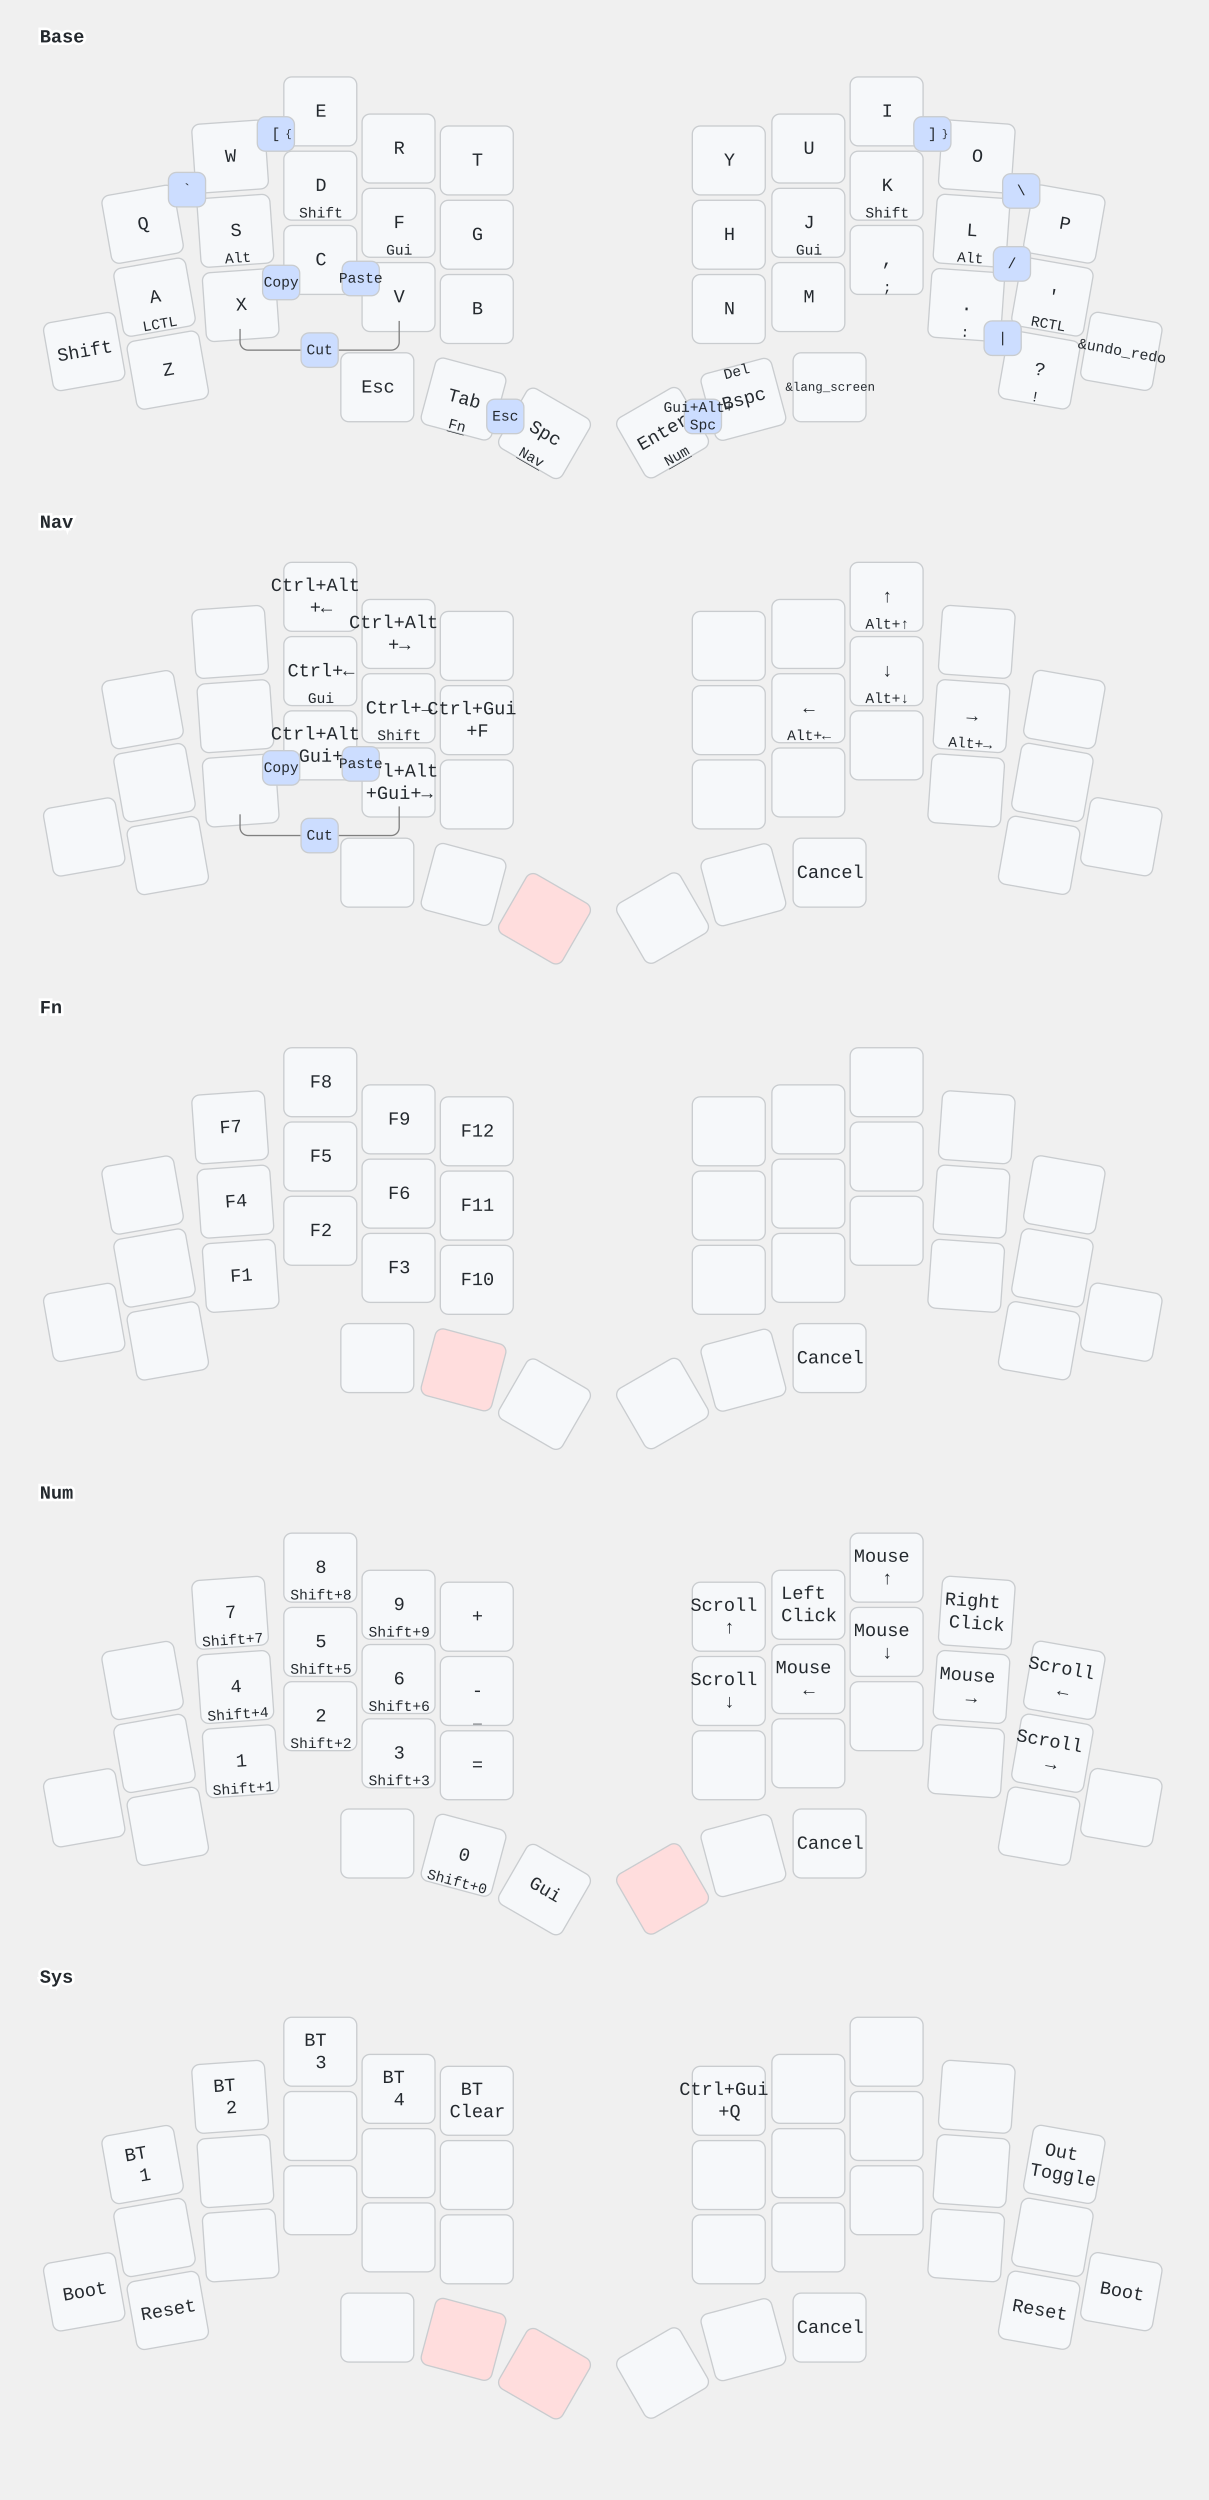
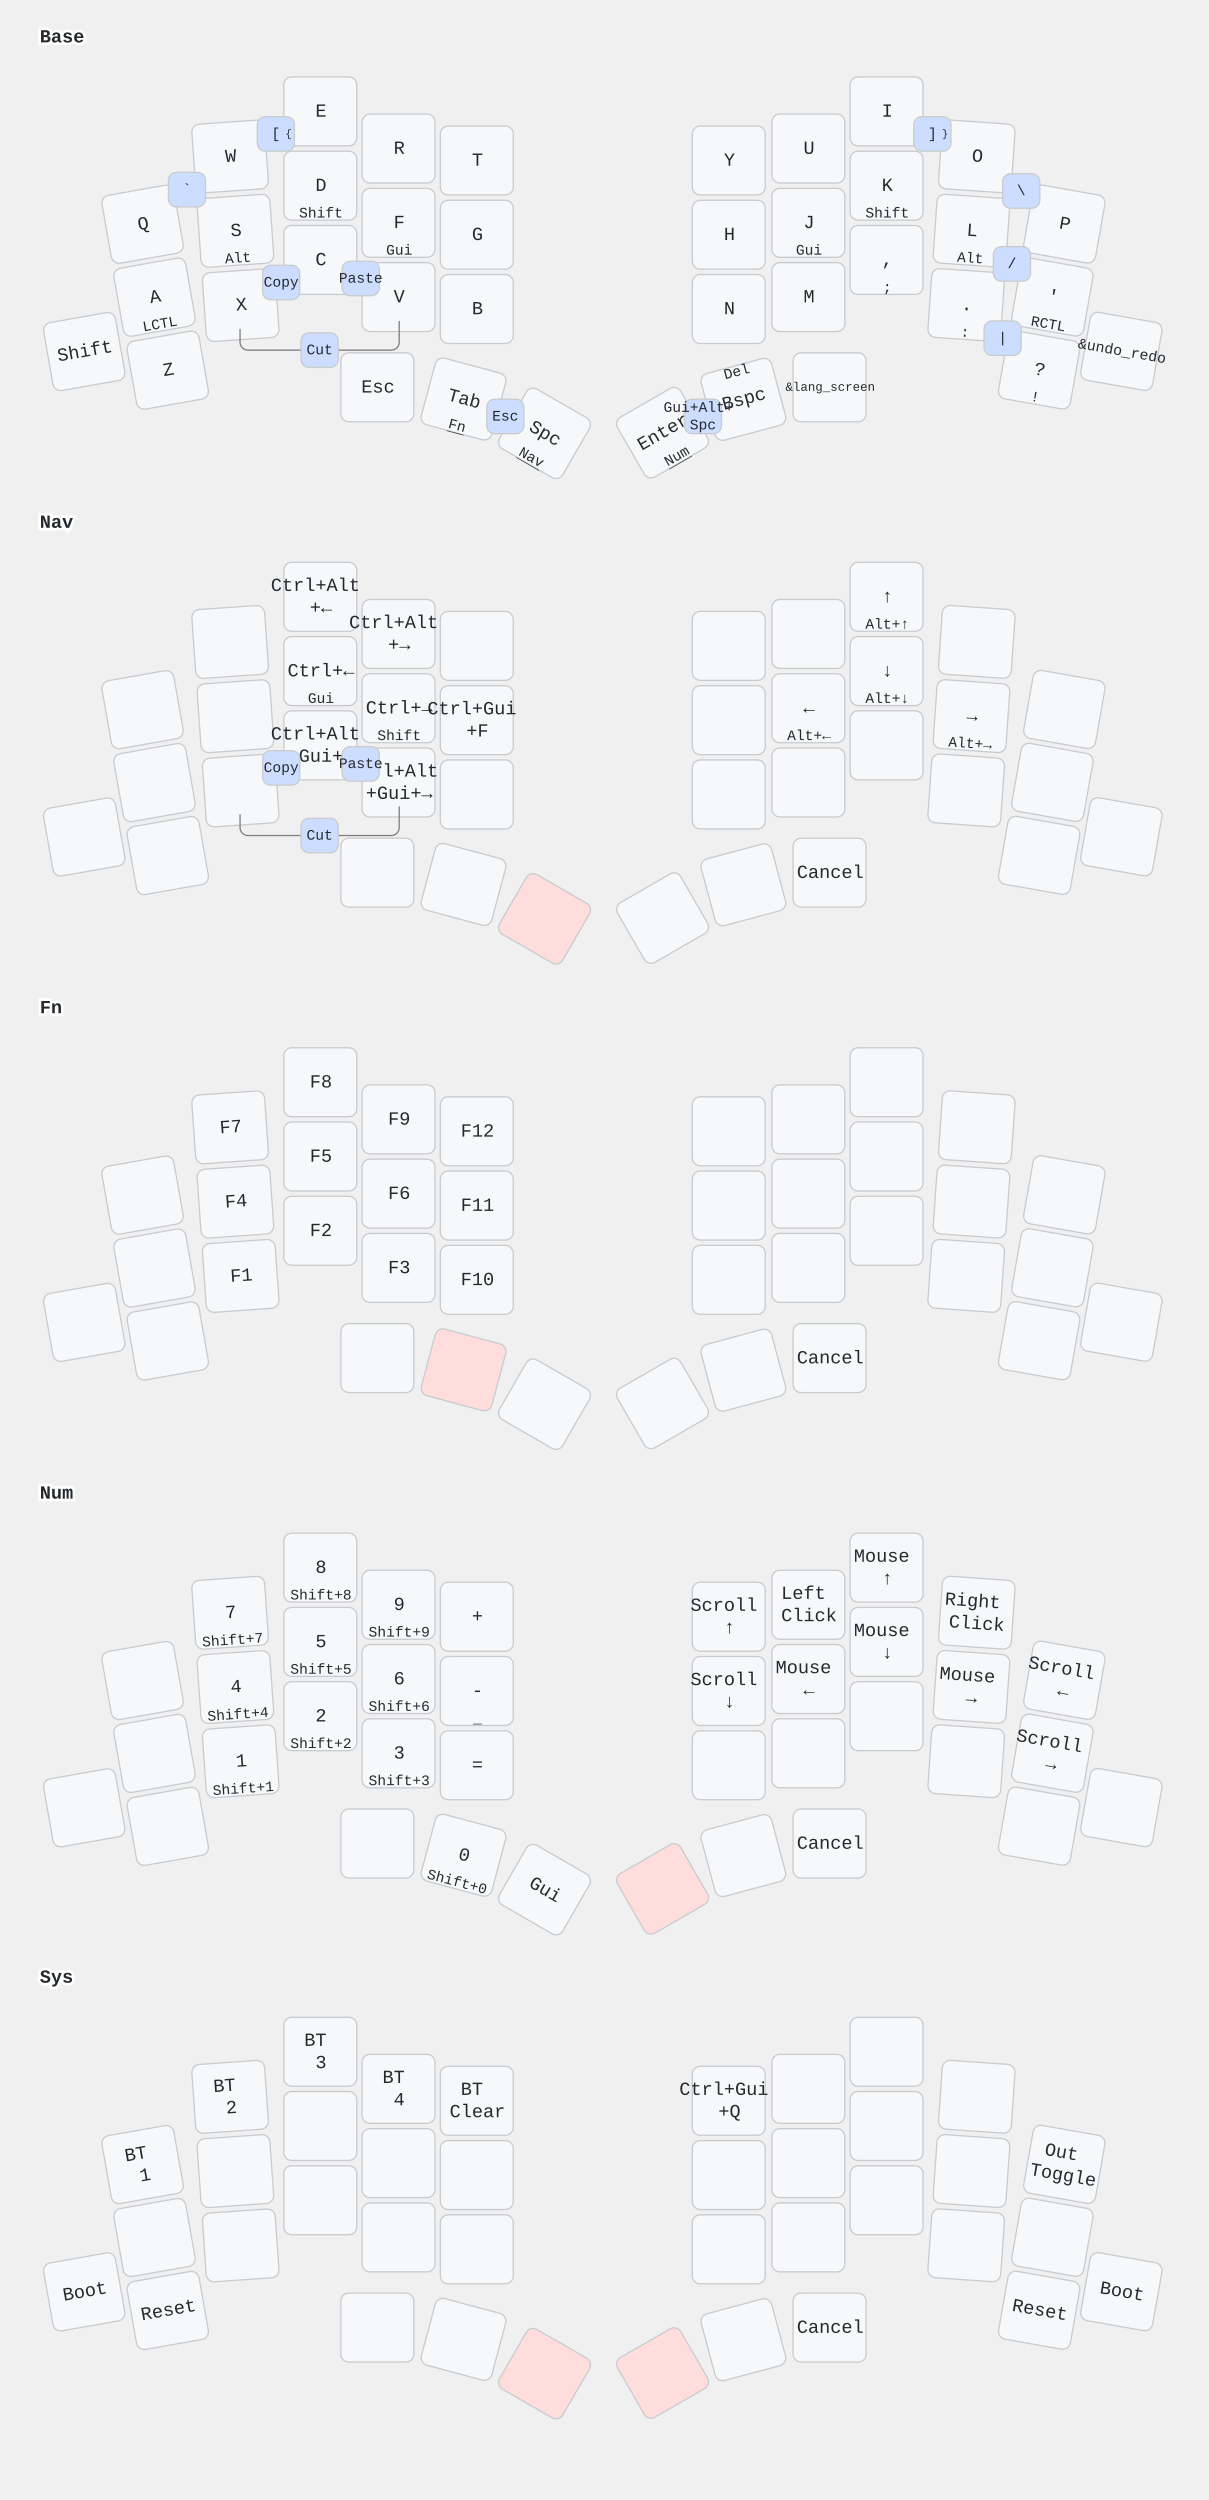
<svg xmlns="http://www.w3.org/2000/svg" xmlns:xlink="http://www.w3.org/1999/xlink" width="911" height="1885" viewBox="0 0 911 1885" class="keymap">
  <defs>/* start glyphs */
<svg id="mdi:play-pause">
      <svg id="mdi-play-pause" viewBox="0 0 24 24">
        <path d="M3,5V19L11,12M13,19H16V5H13M18,5V19H21V5" />
      </svg>
    </svg>
    <svg id="mdi:skip-backward">
      <svg id="mdi-skip-backward" viewBox="0 0 24 24">
        <path d="M20,5V19L13,12M6,5V19H4V5M13,5V19L6,12" />
      </svg>
    </svg>
    <svg id="mdi:skip-forward">
      <svg id="mdi-skip-forward" viewBox="0 0 24 24">
        <path d="M4,5V19L11,12M18,5V19H20V5M11,5V19L18,12" />
      </svg>
    </svg>
    <svg id="mdi:volume-high">
      <svg id="mdi-volume-high" viewBox="0 0 24 24">
        <path d="M14,3.23V5.29C16.89,6.15 19,8.83 19,12C19,15.17 16.89,17.84 14,18.7V20.77C18,19.86 21,16.28 21,12C21,7.72 18,4.14 14,3.23M16.5,12C16.5,10.23 15.5,8.71 14,7.97V16C15.5,15.29 16.5,13.76 16.5,12M3,9V15H7L12,20V4L7,9H3Z" />
      </svg>
    </svg>
    <svg id="mdi:volume-medium">
      <svg id="mdi-volume-medium" viewBox="0 0 24 24">
        <path d="M5,9V15H9L14,20V4L9,9M18.5,12C18.5,10.23 17.5,8.71 16,7.97V16C17.5,15.29 18.5,13.76 18.5,12Z" />
      </svg>
    </svg>
    <svg id="mdi:volume-off">
      <svg id="mdi-volume-off" viewBox="0 0 24 24">
        <path d="M12,4L9.91,6.09L12,8.18M4.27,3L3,4.27L7.73,9H3V15H7L12,20V13.27L16.25,17.53C15.58,18.04 14.83,18.46 14,18.7V20.77C15.38,20.45 16.63,19.82 17.68,18.96L19.73,21L21,19.73L12,10.73M19,12C19,12.94 18.8,13.82 18.46,14.64L19.97,16.15C20.62,14.91 21,13.5 21,12C21,7.72 18,4.14 14,3.23V5.29C16.89,6.15 19,8.83 19,12M16.5,12C16.5,10.23 15.5,8.71 14,7.97V10.18L16.45,12.63C16.5,12.43 16.5,12.21 16.5,12Z" />
      </svg>
    </svg>
  </defs>/* end glyphs */
<style>/* inherit to force styles through use tags */
svg path {
    fill: inherit;
}

/* font and background color specifications */
svg.keymap {
    font-family: SFMono-Regular,Consolas,Liberation Mono,Menlo,monospace;
    font-size: 14px;
    font-kerning: normal;
    text-rendering: optimizeLegibility;
    fill: #24292e;
}

/* default key styling */
rect.key {
    fill: #f6f8fa;
}

rect.key, rect.combo {
    stroke: #c9cccf;
    stroke-width: 1;
}

/* default key side styling, only used is draw_key_sides is set */
rect.side {
    filter: brightness(90%);
}

/* color accent for combo boxes */
rect.combo, rect.combo-separate {
    fill: #cdf;
}

/* color accent for held keys */
rect.held, rect.combo.held {
    fill: #fdd;
}

/* color accent for ghost (optional) keys */
rect.ghost, rect.combo.ghost {
    stroke-dasharray: 4, 4;
    stroke-width: 2;
}

text {
    text-anchor: middle;
    dominant-baseline: middle;
}

/* styling for layer labels */
text.label {
    font-weight: bold;
    text-anchor: start;
    stroke: white;
    stroke-width: 4;
    paint-order: stroke;
}

/* styling for optional footer */
text.footer {
    text-anchor: end;
    dominant-baseline: auto;
    stroke: white;
    stroke-width: 4;
    paint-order: stroke;
}

/* styling for combo tap, and key non-tap label text */
text.combo, text.hold, text.shifted, text.left, text.right, text.tl, text.tr, text.bl, text.br {
    font-size: 11px;
}

text.hold, text.bl, text.br {
    text-anchor: middle;
    dominant-baseline: auto;
}

text.shifted, text.tl, text.tr {
    text-anchor: middle;
    dominant-baseline: hanging;
}

text.left, text.tl, text.bl {
    text-anchor: start;
}

text.right, text.tr, text.br {
    text-anchor: end;
}

text.layer-activator {
    text-decoration: underline;
}

/* styling for hold/shifted label text in combo box */
text.combo.hold, text.combo.shifted, text.combo.left, text.combo.right {
    font-size: 8px;
}

/* lighter symbol for transparent keys */
text.trans {
    fill: #7b7e81;
}

/* styling for combo dendrons */
path.combo {
    stroke-width: 1;
    stroke: gray;
    fill: none;
}

/* Start Tabler Icons Cleanup */
/* cannot use height/width with glyphs */
.icon-tabler &gt; path {
    fill: inherit;
    stroke: inherit;
    stroke-width: 2;
}
/* hide tabler's default box */
.icon-tabler &gt; path[stroke="none"][fill="none"] {
    visibility: hidden;
}
/* End Tabler Icons Cleanup */

@media (prefers-color-scheme: dark) {
svg.keymap { fill: #d1d6db; }
rect.key { fill: #3f4750; }
rect.key, rect.combo { stroke: #60666c; }
rect.combo, rect.combo-separate { fill: #1f3d7a; }
rect.held, rect.combo.held { fill: #854747; }
text.label, text.footer { stroke: black; }
text.trans { fill: #7e8184; }
path.combo { stroke: #7f7f7f; }

}</style>
  <g transform="translate(30, 0)" class="layer-Base">
    <text x="0" y="28" class="label" id="Base">Base</text>
    <g transform="translate(0, 56)">
      <g transform="translate(78, 113) rotate(-10.0)" class="key keypos-0">
        <rect rx="6" ry="6" x="-28" y="-26" width="55" height="52" class="key" />
        <text x="0" y="0" class="key tap">Q</text>
      </g>
      <g transform="translate(144, 62) rotate(-4.0)" class="key keypos-1">
        <rect rx="6" ry="6" x="-28" y="-26" width="55" height="52" class="key" />
        <text x="0" y="0" class="key tap">W</text>
      </g>
      <g transform="translate(212, 28)" class="key keypos-2">
        <rect rx="6" ry="6" x="-28" y="-26" width="55" height="52" class="key" />
        <text x="0" y="0" class="key tap">E</text>
      </g>
      <g transform="translate(271, 56)" class="key keypos-3">
        <rect rx="6" ry="6" x="-28" y="-26" width="55" height="52" class="key" />
        <text x="0" y="0" class="key tap">R</text>
      </g>
      <g transform="translate(330, 65)" class="key keypos-4">
        <rect rx="6" ry="6" x="-28" y="-26" width="55" height="52" class="key" />
        <text x="0" y="0" class="key tap">T</text>
      </g>
      <g transform="translate(520, 65)" class="key keypos-5">
        <rect rx="6" ry="6" x="-28" y="-26" width="55" height="52" class="key" />
        <text x="0" y="0" class="key tap">Y</text>
      </g>
      <g transform="translate(580, 56)" class="key keypos-6">
        <rect rx="6" ry="6" x="-28" y="-26" width="55" height="52" class="key" />
        <text x="0" y="0" class="key tap">U</text>
      </g>
      <g transform="translate(639, 28)" class="key keypos-7">
        <rect rx="6" ry="6" x="-28" y="-26" width="55" height="52" class="key" />
        <text x="0" y="0" class="key tap">I</text>
      </g>
      <g transform="translate(707, 62) rotate(4.0)" class="key keypos-8">
        <rect rx="6" ry="6" x="-28" y="-26" width="55" height="52" class="key" />
        <text x="0" y="0" class="key tap">O</text>
      </g>
      <g transform="translate(773, 113) rotate(10.0)" class="key keypos-9">
        <rect rx="6" ry="6" x="-28" y="-26" width="55" height="52" class="key" />
        <text x="0" y="0" class="key tap">P</text>
      </g>
      <g transform="translate(87, 168) rotate(-10.0)" class="key keypos-10">
        <rect rx="6" ry="6" x="-28" y="-26" width="55" height="52" class="key" />
        <text x="0" y="0" class="key tap">A</text>
        <text x="0" y="24" class="key hold">LCTL</text>
      </g>
      <g transform="translate(148, 118) rotate(-4.0)" class="key keypos-11">
        <rect rx="6" ry="6" x="-28" y="-26" width="55" height="52" class="key" />
        <text x="0" y="0" class="key tap">S</text>
        <text x="0" y="24" class="key hold">Alt</text>
      </g>
      <g transform="translate(212, 84)" class="key keypos-12">
        <rect rx="6" ry="6" x="-28" y="-26" width="55" height="52" class="key" />
        <text x="0" y="0" class="key tap">D</text>
        <text x="0" y="24" class="key hold">Shift</text>
      </g>
      <g transform="translate(271, 112)" class="key keypos-13">
        <rect rx="6" ry="6" x="-28" y="-26" width="55" height="52" class="key" />
        <text x="0" y="0" class="key tap">F</text>
        <text x="0" y="24" class="key hold">Gui</text>
      </g>
      <g transform="translate(330, 121)" class="key keypos-14">
        <rect rx="6" ry="6" x="-28" y="-26" width="55" height="52" class="key" />
        <text x="0" y="0" class="key tap">G</text>
      </g>
      <g transform="translate(520, 121)" class="key keypos-15">
        <rect rx="6" ry="6" x="-28" y="-26" width="55" height="52" class="key" />
        <text x="0" y="0" class="key tap">H</text>
      </g>
      <g transform="translate(580, 112)" class="key keypos-16">
        <rect rx="6" ry="6" x="-28" y="-26" width="55" height="52" class="key" />
        <text x="0" y="0" class="key tap">J</text>
        <text x="0" y="24" class="key hold">Gui</text>
      </g>
      <g transform="translate(639, 84)" class="key keypos-17">
        <rect rx="6" ry="6" x="-28" y="-26" width="55" height="52" class="key" />
        <text x="0" y="0" class="key tap">K</text>
        <text x="0" y="24" class="key hold">Shift</text>
      </g>
      <g transform="translate(703, 118) rotate(4.0)" class="key keypos-18">
        <rect rx="6" ry="6" x="-28" y="-26" width="55" height="52" class="key" />
        <text x="0" y="0" class="key tap">L</text>
        <text x="0" y="24" class="key hold">Alt</text>
      </g>
      <g transform="translate(764, 168) rotate(10.0)" class="key keypos-19">
        <rect rx="6" ry="6" x="-28" y="-26" width="55" height="52" class="key" />
        <text x="0" y="0" class="key tap">'</text>
        <text x="0" y="24" class="key hold">RCTL</text>
      </g>
      <g transform="translate(34, 209) rotate(-10.0)" class="key keypos-20">
        <rect rx="6" ry="6" x="-28" y="-26" width="55" height="52" class="key" />
        <text x="0" y="0" class="key tap">Shift</text>
      </g>
      <g transform="translate(97, 223) rotate(-10.0)" class="key keypos-21">
        <rect rx="6" ry="6" x="-28" y="-26" width="55" height="52" class="key" />
        <text x="0" y="0" class="key tap">Z</text>
      </g>
      <g transform="translate(152, 174) rotate(-4.0)" class="key keypos-22">
        <rect rx="6" ry="6" x="-28" y="-26" width="55" height="52" class="key" />
        <text x="0" y="0" class="key tap">X</text>
      </g>
      <g transform="translate(212, 140)" class="key keypos-23">
        <rect rx="6" ry="6" x="-28" y="-26" width="55" height="52" class="key" />
        <text x="0" y="0" class="key tap">C</text>
      </g>
      <g transform="translate(271, 168)" class="key keypos-24">
        <rect rx="6" ry="6" x="-28" y="-26" width="55" height="52" class="key" />
        <text x="0" y="0" class="key tap">V</text>
      </g>
      <g transform="translate(330, 177)" class="key keypos-25">
        <rect rx="6" ry="6" x="-28" y="-26" width="55" height="52" class="key" />
        <text x="0" y="0" class="key tap">B</text>
      </g>
      <g transform="translate(520, 177)" class="key keypos-26">
        <rect rx="6" ry="6" x="-28" y="-26" width="55" height="52" class="key" />
        <text x="0" y="0" class="key tap">N</text>
      </g>
      <g transform="translate(580, 168)" class="key keypos-27">
        <rect rx="6" ry="6" x="-28" y="-26" width="55" height="52" class="key" />
        <text x="0" y="0" class="key tap">M</text>
      </g>
      <g transform="translate(639, 140)" class="key keypos-28">
        <rect rx="6" ry="6" x="-28" y="-26" width="55" height="52" class="key" />
        <text x="0" y="0" class="key tap">,</text>
        <text x="0" y="24" class="key hold">;</text>
      </g>
      <g transform="translate(699, 174) rotate(4.0)" class="key keypos-29">
        <rect rx="6" ry="6" x="-28" y="-26" width="55" height="52" class="key" />
        <text x="0" y="0" class="key tap">.</text>
        <text x="0" y="24" class="key hold">:</text>
      </g>
      <g transform="translate(754, 223) rotate(10.0)" class="key keypos-30">
        <rect rx="6" ry="6" x="-28" y="-26" width="55" height="52" class="key" />
        <text x="0" y="0" class="key tap">?</text>
        <text x="0" y="24" class="key hold">!</text>
      </g>
      <g transform="translate(816, 209) rotate(10.0)" class="key keypos-31">
        <rect rx="6" ry="6" x="-28" y="-26" width="55" height="52" class="key" />
        <text x="0" y="0" class="key tap">
          <tspan style="font-size: 80%">&amp;undo_redo</tspan>
        </text>
      </g>
      <g transform="translate(255, 236)" class="key keypos-32">
        <rect rx="6" ry="6" x="-28" y="-26" width="55" height="52" class="key" />
        <text x="0" y="0" class="key tap">Esc</text>
      </g>
      <g transform="translate(320, 245) rotate(15.0)" class="key keypos-33">
        <rect rx="6" ry="6" x="-28" y="-26" width="55" height="52" class="key" />
        <text x="0" y="0" class="key tap">Tab</text>
        <a href="#Fn">
          <text x="0" y="24" class="key hold layer-activator">Fn</text>
        </a>
      </g>
      <g transform="translate(381, 271) rotate(30.0)" class="key keypos-34">
        <rect rx="6" ry="6" x="-28" y="-26" width="55" height="52" class="key" />
        <text x="0" y="0" class="key tap">Spc</text>
        <a href="#Nav">
          <text x="0" y="24" class="key hold layer-activator">Nav</text>
        </a>
      </g>
      <g transform="translate(470, 270) rotate(-30.0)" class="key keypos-35">
        <rect rx="6" ry="6" x="-28" y="-26" width="55" height="52" class="key" />
        <text x="0" y="0" class="key tap">Enter</text>
        <a href="#Num">
          <text x="0" y="24" class="key hold layer-activator">Num</text>
        </a>
      </g>
      <g transform="translate(531, 245) rotate(-15.0)" class="key keypos-36">
        <rect rx="6" ry="6" x="-28" y="-26" width="55" height="52" class="key" />
        <text x="0" y="0" class="key tap">Bspc</text>
        <text x="0" y="-24" class="key shifted">Del</text>
      </g>
      <g transform="translate(596, 236)" class="key keypos-37">
        <rect rx="6" ry="6" x="-28" y="-26" width="55" height="52" class="key" />
        <text x="0" y="0" class="key tap">
          <tspan style="font-size: 67%">&amp;lang_screen</tspan>
        </text>
      </g>
      <g class="combo combopos-2">
        <rect rx="6" ry="6" x="164" y="32" width="28" height="26" class="combo" />
        <text x="178" y="45" class="combo tap">[</text>
        <text x="190" y="45" class="combo right">{</text>
      </g>
      <g class="combo combopos-3">
        <rect rx="6" ry="6" x="659" y="32" width="28" height="26" class="combo" />
        <text x="673" y="45" class="combo tap">]</text>
        <text x="685" y="45" class="combo right">}</text>
      </g>
      <g class="combo combopos-4">
        <path d="M211,208 h-54 a6.0,6.0 0 0 1 -6.0,-6.0 v-10" class="combo" />
        <path d="M211,208 h54 a6.0,6.0 0 0 0 6.0,-6.0 v-16" class="combo" />
        <rect rx="6" ry="6" x="197" y="195" width="28" height="26" class="combo" />
        <text x="211" y="208" class="combo tap">Cut</text>
      </g>
      <g class="combo combopos-5">
        <rect rx="6" ry="6" x="168" y="144" width="28" height="26" class="combo" />
        <text x="182" y="157" class="combo tap">Copy</text>
      </g>
      <g class="combo combopos-6">
        <rect rx="6" ry="6" x="228" y="141" width="28" height="26" class="combo" />
        <text x="242" y="154" class="combo tap">Paste</text>
      </g>
      <g class="combo combopos-7">
        <rect rx="6" ry="6" x="97" y="74" width="28" height="26" class="combo" />
        <text x="111" y="87" class="combo tap">`</text>
      </g>
      <g class="combo combopos-8">
        <rect rx="6" ry="6" x="726" y="75" width="28" height="26" class="combo" />
        <text x="740" y="88" class="combo tap">\</text>
      </g>
      <g class="combo combopos-9">
        <rect rx="6" ry="6" x="719" y="130" width="28" height="26" class="combo" />
        <text x="733" y="143" class="combo tap">/</text>
      </g>
      <g class="combo combopos-10">
        <rect rx="6" ry="6" x="712" y="186" width="28" height="26" class="combo" />
        <text x="726" y="199" class="combo tap">|</text>
      </g>
      <g class="combo combopos-11">
        <rect rx="6" ry="6" x="337" y="245" width="28" height="26" class="combo" />
        <text x="351" y="258" class="combo tap">Esc</text>
      </g>
      <g class="combo combopos-12">
        <rect rx="6" ry="6" x="486" y="245" width="28" height="26" class="combo" />
        <text x="500" y="258" class="combo tap">
          <tspan x="500" dy="-0.6em">Gui+Alt+</tspan>
          <tspan x="500" dy="1.2em">Spc</tspan>
        </text>
      </g>
    </g>
  </g>
  <g transform="translate(30, 366)" class="layer-Nav">
    <text x="0" y="28" class="label" id="Nav">Nav</text>
    <g transform="translate(0, 56)">
      <g transform="translate(78, 113) rotate(-10.0)" class="key keypos-0">
        <rect rx="6" ry="6" x="-28" y="-26" width="55" height="52" class="key" />
      </g>
      <g transform="translate(144, 62) rotate(-4.0)" class="key keypos-1">
        <rect rx="6" ry="6" x="-28" y="-26" width="55" height="52" class="key" />
      </g>
      <g transform="translate(212, 28)" class="key keypos-2">
        <rect rx="6" ry="6" x="-28" y="-26" width="55" height="52" class="key" />
        <text x="0" y="0" class="key tap">
          <tspan x="0" dy="-0.6em">Ctrl+Alt</tspan>
          <tspan x="0" dy="1.2em">+←</tspan>
        </text>
      </g>
      <g transform="translate(271, 56)" class="key keypos-3">
        <rect rx="6" ry="6" x="-28" y="-26" width="55" height="52" class="key" />
        <text x="0" y="0" class="key tap">
          <tspan x="0" dy="-0.6em">Ctrl+Alt</tspan>
          <tspan x="0" dy="1.2em">+→</tspan>
        </text>
      </g>
      <g transform="translate(330, 65)" class="key keypos-4">
        <rect rx="6" ry="6" x="-28" y="-26" width="55" height="52" class="key" />
      </g>
      <g transform="translate(520, 65)" class="key keypos-5">
        <rect rx="6" ry="6" x="-28" y="-26" width="55" height="52" class="key" />
      </g>
      <g transform="translate(580, 56)" class="key keypos-6">
        <rect rx="6" ry="6" x="-28" y="-26" width="55" height="52" class="key" />
      </g>
      <g transform="translate(639, 28)" class="key keypos-7">
        <rect rx="6" ry="6" x="-28" y="-26" width="55" height="52" class="key" />
        <text x="0" y="0" class="key tap">↑</text>
        <text x="0" y="24" class="key hold">Alt+↑</text>
      </g>
      <g transform="translate(707, 62) rotate(4.0)" class="key keypos-8">
        <rect rx="6" ry="6" x="-28" y="-26" width="55" height="52" class="key" />
      </g>
      <g transform="translate(773, 113) rotate(10.0)" class="key keypos-9">
        <rect rx="6" ry="6" x="-28" y="-26" width="55" height="52" class="key" />
      </g>
      <g transform="translate(87, 168) rotate(-10.0)" class="key keypos-10">
        <rect rx="6" ry="6" x="-28" y="-26" width="55" height="52" class="key" />
      </g>
      <g transform="translate(148, 118) rotate(-4.0)" class="key keypos-11">
        <rect rx="6" ry="6" x="-28" y="-26" width="55" height="52" class="key" />
      </g>
      <g transform="translate(212, 84)" class="key keypos-12">
        <rect rx="6" ry="6" x="-28" y="-26" width="55" height="52" class="key" />
        <text x="0" y="0" class="key tap">Ctrl+←</text>
        <text x="0" y="24" class="key hold">Gui</text>
      </g>
      <g transform="translate(271, 112)" class="key keypos-13">
        <rect rx="6" ry="6" x="-28" y="-26" width="55" height="52" class="key" />
        <text x="0" y="0" class="key tap">Ctrl+→</text>
        <text x="0" y="24" class="key hold">Shift</text>
      </g>
      <g transform="translate(330, 121)" class="key keypos-14">
        <rect rx="6" ry="6" x="-28" y="-26" width="55" height="52" class="key" />
        <text x="0" y="0" class="key tap">
          <tspan x="0" dy="-0.6em">Ctrl+Gui</tspan>
          <tspan x="0" dy="1.2em">+F</tspan>
        </text>
      </g>
      <g transform="translate(520, 121)" class="key keypos-15">
        <rect rx="6" ry="6" x="-28" y="-26" width="55" height="52" class="key" />
      </g>
      <g transform="translate(580, 112)" class="key keypos-16">
        <rect rx="6" ry="6" x="-28" y="-26" width="55" height="52" class="key" />
        <text x="0" y="0" class="key tap">←</text>
        <text x="0" y="24" class="key hold">Alt+←</text>
      </g>
      <g transform="translate(639, 84)" class="key keypos-17">
        <rect rx="6" ry="6" x="-28" y="-26" width="55" height="52" class="key" />
        <text x="0" y="0" class="key tap">↓</text>
        <text x="0" y="24" class="key hold">Alt+↓</text>
      </g>
      <g transform="translate(703, 118) rotate(4.0)" class="key keypos-18">
        <rect rx="6" ry="6" x="-28" y="-26" width="55" height="52" class="key" />
        <text x="0" y="0" class="key tap">→</text>
        <text x="0" y="24" class="key hold">Alt+→</text>
      </g>
      <g transform="translate(764, 168) rotate(10.0)" class="key keypos-19">
        <rect rx="6" ry="6" x="-28" y="-26" width="55" height="52" class="key" />
      </g>
      <g transform="translate(34, 209) rotate(-10.0)" class="key trans keypos-20">
        <rect rx="6" ry="6" x="-28" y="-26" width="55" height="52" class="key trans" />
      </g>
      <g transform="translate(97, 223) rotate(-10.0)" class="key keypos-21">
        <rect rx="6" ry="6" x="-28" y="-26" width="55" height="52" class="key" />
      </g>
      <g transform="translate(152, 174) rotate(-4.0)" class="key keypos-22">
        <rect rx="6" ry="6" x="-28" y="-26" width="55" height="52" class="key" />
      </g>
      <g transform="translate(212, 140)" class="key keypos-23">
        <rect rx="6" ry="6" x="-28" y="-26" width="55" height="52" class="key" />
        <text x="0" y="0" class="key tap">
          <tspan x="0" dy="-0.6em">Ctrl+Alt</tspan>
          <tspan x="0" dy="1.2em">+Gui+←</tspan>
        </text>
      </g>
      <g transform="translate(271, 168)" class="key keypos-24">
        <rect rx="6" ry="6" x="-28" y="-26" width="55" height="52" class="key" />
        <text x="0" y="0" class="key tap">
          <tspan x="0" dy="-0.6em">Ctrl+Alt</tspan>
          <tspan x="0" dy="1.2em">+Gui+→</tspan>
        </text>
      </g>
      <g transform="translate(330, 177)" class="key keypos-25">
        <rect rx="6" ry="6" x="-28" y="-26" width="55" height="52" class="key" />
      </g>
      <g transform="translate(520, 177)" class="key keypos-26">
        <rect rx="6" ry="6" x="-28" y="-26" width="55" height="52" class="key" />
      </g>
      <g transform="translate(580, 168)" class="key keypos-27">
        <rect rx="6" ry="6" x="-28" y="-26" width="55" height="52" class="key" />
      </g>
      <g transform="translate(639, 140)" class="key keypos-28">
        <rect rx="6" ry="6" x="-28" y="-26" width="55" height="52" class="key" />
      </g>
      <g transform="translate(699, 174) rotate(4.0)" class="key keypos-29">
        <rect rx="6" ry="6" x="-28" y="-26" width="55" height="52" class="key" />
      </g>
      <g transform="translate(754, 223) rotate(10.0)" class="key keypos-30">
        <rect rx="6" ry="6" x="-28" y="-26" width="55" height="52" class="key" />
      </g>
      <g transform="translate(816, 209) rotate(10.0)" class="key trans keypos-31">
        <rect rx="6" ry="6" x="-28" y="-26" width="55" height="52" class="key trans" />
      </g>
      <g transform="translate(255, 236)" class="key keypos-32">
        <rect rx="6" ry="6" x="-28" y="-26" width="55" height="52" class="key" />
      </g>
      <g transform="translate(320, 245) rotate(15.0)" class="key trans keypos-33">
        <rect rx="6" ry="6" x="-28" y="-26" width="55" height="52" class="key trans" />
      </g>
      <g transform="translate(381, 271) rotate(30.0)" class="key held keypos-34">
        <rect rx="6" ry="6" x="-28" y="-26" width="55" height="52" class="key held" />
      </g>
      <g transform="translate(470, 270) rotate(-30.0)" class="key trans keypos-35">
        <rect rx="6" ry="6" x="-28" y="-26" width="55" height="52" class="key trans" />
      </g>
      <g transform="translate(531, 245) rotate(-15.0)" class="key trans keypos-36">
        <rect rx="6" ry="6" x="-28" y="-26" width="55" height="52" class="key trans" />
      </g>
      <g transform="translate(596, 236)" class="key keypos-37">
        <rect rx="6" ry="6" x="-28" y="-26" width="55" height="52" class="key" />
        <text x="0" y="0" class="key tap">Cancel</text>
      </g>
      <g class="combo combopos-0">
        <path d="M211,208 h-54 a6.0,6.0 0 0 1 -6.0,-6.0 v-10" class="combo" />
        <path d="M211,208 h54 a6.0,6.0 0 0 0 6.0,-6.0 v-16" class="combo" />
        <rect rx="6" ry="6" x="197" y="195" width="28" height="26" class="combo" />
        <text x="211" y="208" class="combo tap">Cut</text>
      </g>
      <g class="combo combopos-1">
        <rect rx="6" ry="6" x="168" y="144" width="28" height="26" class="combo" />
        <text x="182" y="157" class="combo tap">Copy</text>
      </g>
      <g class="combo combopos-2">
        <rect rx="6" ry="6" x="228" y="141" width="28" height="26" class="combo" />
        <text x="242" y="154" class="combo tap">Paste</text>
      </g>
    </g>
  </g>
  <g transform="translate(30, 732)" class="layer-Fn">
    <text x="0" y="28" class="label" id="Fn">Fn</text>
    <g transform="translate(0, 56)">
      <g transform="translate(78, 113) rotate(-10.0)" class="key keypos-0">
        <rect rx="6" ry="6" x="-28" y="-26" width="55" height="52" class="key" />
      </g>
      <g transform="translate(144, 62) rotate(-4.0)" class="key keypos-1">
        <rect rx="6" ry="6" x="-28" y="-26" width="55" height="52" class="key" />
        <text x="0" y="0" class="key tap">F7</text>
      </g>
      <g transform="translate(212, 28)" class="key keypos-2">
        <rect rx="6" ry="6" x="-28" y="-26" width="55" height="52" class="key" />
        <text x="0" y="0" class="key tap">F8</text>
      </g>
      <g transform="translate(271, 56)" class="key keypos-3">
        <rect rx="6" ry="6" x="-28" y="-26" width="55" height="52" class="key" />
        <text x="0" y="0" class="key tap">F9</text>
      </g>
      <g transform="translate(330, 65)" class="key keypos-4">
        <rect rx="6" ry="6" x="-28" y="-26" width="55" height="52" class="key" />
        <text x="0" y="0" class="key tap">F12</text>
      </g>
      <g transform="translate(520, 65)" class="key keypos-5">
        <rect rx="6" ry="6" x="-28" y="-26" width="55" height="52" class="key" />
        <use href="#mdi:volume-high" xlink:href="#mdi:volume-high" x="-7" y="-7" height="14" width="14.0" class="key tap glyph mdi:volume-high" />
      </g>
      <g transform="translate(580, 56)" class="key keypos-6">
        <rect rx="6" ry="6" x="-28" y="-26" width="55" height="52" class="key" />
      </g>
      <g transform="translate(639, 28)" class="key keypos-7">
        <rect rx="6" ry="6" x="-28" y="-26" width="55" height="52" class="key" />
      </g>
      <g transform="translate(707, 62) rotate(4.0)" class="key keypos-8">
        <rect rx="6" ry="6" x="-28" y="-26" width="55" height="52" class="key" />
      </g>
      <g transform="translate(773, 113) rotate(10.0)" class="key keypos-9">
        <rect rx="6" ry="6" x="-28" y="-26" width="55" height="52" class="key" />
      </g>
      <g transform="translate(87, 168) rotate(-10.0)" class="key keypos-10">
        <rect rx="6" ry="6" x="-28" y="-26" width="55" height="52" class="key" />
      </g>
      <g transform="translate(148, 118) rotate(-4.0)" class="key keypos-11">
        <rect rx="6" ry="6" x="-28" y="-26" width="55" height="52" class="key" />
        <text x="0" y="0" class="key tap">F4</text>
      </g>
      <g transform="translate(212, 84)" class="key keypos-12">
        <rect rx="6" ry="6" x="-28" y="-26" width="55" height="52" class="key" />
        <text x="0" y="0" class="key tap">F5</text>
      </g>
      <g transform="translate(271, 112)" class="key keypos-13">
        <rect rx="6" ry="6" x="-28" y="-26" width="55" height="52" class="key" />
        <text x="0" y="0" class="key tap">F6</text>
      </g>
      <g transform="translate(330, 121)" class="key keypos-14">
        <rect rx="6" ry="6" x="-28" y="-26" width="55" height="52" class="key" />
        <text x="0" y="0" class="key tap">F11</text>
      </g>
      <g transform="translate(520, 121)" class="key keypos-15">
        <rect rx="6" ry="6" x="-28" y="-26" width="55" height="52" class="key" />
        <use href="#mdi:volume-off" xlink:href="#mdi:volume-off" x="-7" y="-7" height="14" width="14.0" class="key tap glyph mdi:volume-off" />
      </g>
      <g transform="translate(580, 112)" class="key keypos-16">
        <rect rx="6" ry="6" x="-28" y="-26" width="55" height="52" class="key" />
        <use href="#mdi:skip-backward" xlink:href="#mdi:skip-backward" x="-7" y="-7" height="14" width="14.0" class="key tap glyph mdi:skip-backward" />
      </g>
      <g transform="translate(639, 84)" class="key keypos-17">
        <rect rx="6" ry="6" x="-28" y="-26" width="55" height="52" class="key" />
        <use href="#mdi:play-pause" xlink:href="#mdi:play-pause" x="-7" y="-7" height="14" width="14.0" class="key tap glyph mdi:play-pause" />
      </g>
      <g transform="translate(703, 118) rotate(4.0)" class="key keypos-18">
        <rect rx="6" ry="6" x="-28" y="-26" width="55" height="52" class="key" />
        <use href="#mdi:skip-forward" xlink:href="#mdi:skip-forward" x="-7" y="-7" height="14" width="14.0" class="key tap glyph mdi:skip-forward" />
      </g>
      <g transform="translate(764, 168) rotate(10.0)" class="key keypos-19">
        <rect rx="6" ry="6" x="-28" y="-26" width="55" height="52" class="key" />
      </g>
      <g transform="translate(34, 209) rotate(-10.0)" class="key keypos-20">
        <rect rx="6" ry="6" x="-28" y="-26" width="55" height="52" class="key" />
      </g>
      <g transform="translate(97, 223) rotate(-10.0)" class="key keypos-21">
        <rect rx="6" ry="6" x="-28" y="-26" width="55" height="52" class="key" />
      </g>
      <g transform="translate(152, 174) rotate(-4.0)" class="key keypos-22">
        <rect rx="6" ry="6" x="-28" y="-26" width="55" height="52" class="key" />
        <text x="0" y="0" class="key tap">F1</text>
      </g>
      <g transform="translate(212, 140)" class="key keypos-23">
        <rect rx="6" ry="6" x="-28" y="-26" width="55" height="52" class="key" />
        <text x="0" y="0" class="key tap">F2</text>
      </g>
      <g transform="translate(271, 168)" class="key keypos-24">
        <rect rx="6" ry="6" x="-28" y="-26" width="55" height="52" class="key" />
        <text x="0" y="0" class="key tap">F3</text>
      </g>
      <g transform="translate(330, 177)" class="key keypos-25">
        <rect rx="6" ry="6" x="-28" y="-26" width="55" height="52" class="key" />
        <text x="0" y="0" class="key tap">F10</text>
      </g>
      <g transform="translate(520, 177)" class="key keypos-26">
        <rect rx="6" ry="6" x="-28" y="-26" width="55" height="52" class="key" />
        <use href="#mdi:volume-medium" xlink:href="#mdi:volume-medium" x="-7" y="-7" height="14" width="14.0" class="key tap glyph mdi:volume-medium" />
      </g>
      <g transform="translate(580, 168)" class="key keypos-27">
        <rect rx="6" ry="6" x="-28" y="-26" width="55" height="52" class="key" />
      </g>
      <g transform="translate(639, 140)" class="key keypos-28">
        <rect rx="6" ry="6" x="-28" y="-26" width="55" height="52" class="key" />
      </g>
      <g transform="translate(699, 174) rotate(4.0)" class="key keypos-29">
        <rect rx="6" ry="6" x="-28" y="-26" width="55" height="52" class="key" />
      </g>
      <g transform="translate(754, 223) rotate(10.0)" class="key keypos-30">
        <rect rx="6" ry="6" x="-28" y="-26" width="55" height="52" class="key" />
      </g>
      <g transform="translate(816, 209) rotate(10.0)" class="key keypos-31">
        <rect rx="6" ry="6" x="-28" y="-26" width="55" height="52" class="key" />
      </g>
      <g transform="translate(255, 236)" class="key trans keypos-32">
        <rect rx="6" ry="6" x="-28" y="-26" width="55" height="52" class="key trans" />
      </g>
      <g transform="translate(320, 245) rotate(15.0)" class="key held keypos-33">
        <rect rx="6" ry="6" x="-28" y="-26" width="55" height="52" class="key held" />
      </g>
      <g transform="translate(381, 271) rotate(30.0)" class="key trans keypos-34">
        <rect rx="6" ry="6" x="-28" y="-26" width="55" height="52" class="key trans" />
      </g>
      <g transform="translate(470, 270) rotate(-30.0)" class="key trans keypos-35">
        <rect rx="6" ry="6" x="-28" y="-26" width="55" height="52" class="key trans" />
      </g>
      <g transform="translate(531, 245) rotate(-15.0)" class="key trans keypos-36">
        <rect rx="6" ry="6" x="-28" y="-26" width="55" height="52" class="key trans" />
      </g>
      <g transform="translate(596, 236)" class="key keypos-37">
        <rect rx="6" ry="6" x="-28" y="-26" width="55" height="52" class="key" />
        <text x="0" y="0" class="key tap">Cancel</text>
      </g>
    </g>
  </g>
  <g transform="translate(30, 1098)" class="layer-Num">
    <text x="0" y="28" class="label" id="Num">Num</text>
    <g transform="translate(0, 56)">
      <g transform="translate(78, 113) rotate(-10.0)" class="key keypos-0">
        <rect rx="6" ry="6" x="-28" y="-26" width="55" height="52" class="key" />
      </g>
      <g transform="translate(144, 62) rotate(-4.0)" class="key keypos-1">
        <rect rx="6" ry="6" x="-28" y="-26" width="55" height="52" class="key" />
        <text x="0" y="0" class="key tap">7</text>
        <text x="0" y="24" class="key hold">Shift+7</text>
      </g>
      <g transform="translate(212, 28)" class="key keypos-2">
        <rect rx="6" ry="6" x="-28" y="-26" width="55" height="52" class="key" />
        <text x="0" y="0" class="key tap">8</text>
        <text x="0" y="24" class="key hold">Shift+8</text>
      </g>
      <g transform="translate(271, 56)" class="key keypos-3">
        <rect rx="6" ry="6" x="-28" y="-26" width="55" height="52" class="key" />
        <text x="0" y="0" class="key tap">9</text>
        <text x="0" y="24" class="key hold">Shift+9</text>
      </g>
      <g transform="translate(330, 65)" class="key keypos-4">
        <rect rx="6" ry="6" x="-28" y="-26" width="55" height="52" class="key" />
        <text x="0" y="0" class="key tap">+</text>
      </g>
      <g transform="translate(520, 65)" class="key keypos-5">
        <rect rx="6" ry="6" x="-28" y="-26" width="55" height="52" class="key" />
        <text x="0" y="0" class="key tap">
          <tspan x="0" dy="-0.6em">Scroll</tspan>
          <tspan x="0" dy="1.2em">↑</tspan>
        </text>
      </g>
      <g transform="translate(580, 56)" class="key keypos-6">
        <rect rx="6" ry="6" x="-28" y="-26" width="55" height="52" class="key" />
        <text x="0" y="0" class="key tap">
          <tspan x="0" dy="-0.6em">Left</tspan>
          <tspan x="0" dy="1.2em">Click</tspan>
        </text>
      </g>
      <g transform="translate(639, 28)" class="key keypos-7">
        <rect rx="6" ry="6" x="-28" y="-26" width="55" height="52" class="key" />
        <text x="0" y="0" class="key tap">
          <tspan x="0" dy="-0.6em">Mouse</tspan>
          <tspan x="0" dy="1.2em">↑</tspan>
        </text>
      </g>
      <g transform="translate(707, 62) rotate(4.0)" class="key keypos-8">
        <rect rx="6" ry="6" x="-28" y="-26" width="55" height="52" class="key" />
        <text x="0" y="0" class="key tap">
          <tspan x="0" dy="-0.6em">Right</tspan>
          <tspan x="0" dy="1.2em">Click</tspan>
        </text>
      </g>
      <g transform="translate(773, 113) rotate(10.0)" class="key keypos-9">
        <rect rx="6" ry="6" x="-28" y="-26" width="55" height="52" class="key" />
        <text x="0" y="0" class="key tap">
          <tspan x="0" dy="-0.6em">Scroll</tspan>
          <tspan x="0" dy="1.2em">←</tspan>
        </text>
      </g>
      <g transform="translate(87, 168) rotate(-10.0)" class="key keypos-10">
        <rect rx="6" ry="6" x="-28" y="-26" width="55" height="52" class="key" />
      </g>
      <g transform="translate(148, 118) rotate(-4.0)" class="key keypos-11">
        <rect rx="6" ry="6" x="-28" y="-26" width="55" height="52" class="key" />
        <text x="0" y="0" class="key tap">4</text>
        <text x="0" y="24" class="key hold">Shift+4</text>
      </g>
      <g transform="translate(212, 84)" class="key keypos-12">
        <rect rx="6" ry="6" x="-28" y="-26" width="55" height="52" class="key" />
        <text x="0" y="0" class="key tap">5</text>
        <text x="0" y="24" class="key hold">Shift+5</text>
      </g>
      <g transform="translate(271, 112)" class="key keypos-13">
        <rect rx="6" ry="6" x="-28" y="-26" width="55" height="52" class="key" />
        <text x="0" y="0" class="key tap">6</text>
        <text x="0" y="24" class="key hold">Shift+6</text>
      </g>
      <g transform="translate(330, 121)" class="key keypos-14">
        <rect rx="6" ry="6" x="-28" y="-26" width="55" height="52" class="key" />
        <text x="0" y="0" class="key tap">-</text>
        <text x="0" y="24" class="key hold">_</text>
      </g>
      <g transform="translate(520, 121)" class="key keypos-15">
        <rect rx="6" ry="6" x="-28" y="-26" width="55" height="52" class="key" />
        <text x="0" y="0" class="key tap">
          <tspan x="0" dy="-0.6em">Scroll</tspan>
          <tspan x="0" dy="1.2em">↓</tspan>
        </text>
      </g>
      <g transform="translate(580, 112)" class="key keypos-16">
        <rect rx="6" ry="6" x="-28" y="-26" width="55" height="52" class="key" />
        <text x="0" y="0" class="key tap">
          <tspan x="0" dy="-0.6em">Mouse</tspan>
          <tspan x="0" dy="1.2em">←</tspan>
        </text>
      </g>
      <g transform="translate(639, 84)" class="key keypos-17">
        <rect rx="6" ry="6" x="-28" y="-26" width="55" height="52" class="key" />
        <text x="0" y="0" class="key tap">
          <tspan x="0" dy="-0.6em">Mouse</tspan>
          <tspan x="0" dy="1.2em">↓</tspan>
        </text>
      </g>
      <g transform="translate(703, 118) rotate(4.0)" class="key keypos-18">
        <rect rx="6" ry="6" x="-28" y="-26" width="55" height="52" class="key" />
        <text x="0" y="0" class="key tap">
          <tspan x="0" dy="-0.6em">Mouse</tspan>
          <tspan x="0" dy="1.2em">→</tspan>
        </text>
      </g>
      <g transform="translate(764, 168) rotate(10.0)" class="key keypos-19">
        <rect rx="6" ry="6" x="-28" y="-26" width="55" height="52" class="key" />
        <text x="0" y="0" class="key tap">
          <tspan x="0" dy="-0.6em">Scroll</tspan>
          <tspan x="0" dy="1.2em">→</tspan>
        </text>
      </g>
      <g transform="translate(34, 209) rotate(-10.0)" class="key trans keypos-20">
        <rect rx="6" ry="6" x="-28" y="-26" width="55" height="52" class="key trans" />
      </g>
      <g transform="translate(97, 223) rotate(-10.0)" class="key keypos-21">
        <rect rx="6" ry="6" x="-28" y="-26" width="55" height="52" class="key" />
      </g>
      <g transform="translate(152, 174) rotate(-4.0)" class="key keypos-22">
        <rect rx="6" ry="6" x="-28" y="-26" width="55" height="52" class="key" />
        <text x="0" y="0" class="key tap">1</text>
        <text x="0" y="24" class="key hold">Shift+1</text>
      </g>
      <g transform="translate(212, 140)" class="key keypos-23">
        <rect rx="6" ry="6" x="-28" y="-26" width="55" height="52" class="key" />
        <text x="0" y="0" class="key tap">2</text>
        <text x="0" y="24" class="key hold">Shift+2</text>
      </g>
      <g transform="translate(271, 168)" class="key keypos-24">
        <rect rx="6" ry="6" x="-28" y="-26" width="55" height="52" class="key" />
        <text x="0" y="0" class="key tap">3</text>
        <text x="0" y="24" class="key hold">Shift+3</text>
      </g>
      <g transform="translate(330, 177)" class="key keypos-25">
        <rect rx="6" ry="6" x="-28" y="-26" width="55" height="52" class="key" />
        <text x="0" y="0" class="key tap">=</text>
      </g>
      <g transform="translate(520, 177)" class="key keypos-26">
        <rect rx="6" ry="6" x="-28" y="-26" width="55" height="52" class="key" />
      </g>
      <g transform="translate(580, 168)" class="key keypos-27">
        <rect rx="6" ry="6" x="-28" y="-26" width="55" height="52" class="key" />
      </g>
      <g transform="translate(639, 140)" class="key keypos-28">
        <rect rx="6" ry="6" x="-28" y="-26" width="55" height="52" class="key" />
      </g>
      <g transform="translate(699, 174) rotate(4.0)" class="key keypos-29">
        <rect rx="6" ry="6" x="-28" y="-26" width="55" height="52" class="key" />
      </g>
      <g transform="translate(754, 223) rotate(10.0)" class="key keypos-30">
        <rect rx="6" ry="6" x="-28" y="-26" width="55" height="52" class="key" />
      </g>
      <g transform="translate(816, 209) rotate(10.0)" class="key trans keypos-31">
        <rect rx="6" ry="6" x="-28" y="-26" width="55" height="52" class="key trans" />
      </g>
      <g transform="translate(255, 236)" class="key trans keypos-32">
        <rect rx="6" ry="6" x="-28" y="-26" width="55" height="52" class="key trans" />
      </g>
      <g transform="translate(320, 245) rotate(15.0)" class="key keypos-33">
        <rect rx="6" ry="6" x="-28" y="-26" width="55" height="52" class="key" />
        <text x="0" y="0" class="key tap">0</text>
        <text x="0" y="24" class="key hold">Shift+0</text>
      </g>
      <g transform="translate(381, 271) rotate(30.0)" class="key keypos-34">
        <rect rx="6" ry="6" x="-28" y="-26" width="55" height="52" class="key" />
        <text x="0" y="0" class="key tap">Gui</text>
      </g>
      <g transform="translate(470, 270) rotate(-30.0)" class="key held keypos-35">
        <rect rx="6" ry="6" x="-28" y="-26" width="55" height="52" class="key held" />
      </g>
      <g transform="translate(531, 245) rotate(-15.0)" class="key trans keypos-36">
        <rect rx="6" ry="6" x="-28" y="-26" width="55" height="52" class="key trans" />
      </g>
      <g transform="translate(596, 236)" class="key keypos-37">
        <rect rx="6" ry="6" x="-28" y="-26" width="55" height="52" class="key" />
        <text x="0" y="0" class="key tap">Cancel</text>
      </g>
    </g>
  </g>
  <g transform="translate(30, 1463)" class="layer-Sys">
    <text x="0" y="28" class="label" id="Sys">Sys</text>
    <g transform="translate(0, 56)">
      <g transform="translate(78, 113) rotate(-10.0)" class="key keypos-0">
        <rect rx="6" ry="6" x="-28" y="-26" width="55" height="52" class="key" />
        <text x="0" y="0" class="key tap">
          <tspan x="0" dy="-0.6em">BT</tspan>
          <tspan x="0" dy="1.2em">1</tspan>
        </text>
      </g>
      <g transform="translate(144, 62) rotate(-4.0)" class="key keypos-1">
        <rect rx="6" ry="6" x="-28" y="-26" width="55" height="52" class="key" />
        <text x="0" y="0" class="key tap">
          <tspan x="0" dy="-0.6em">BT</tspan>
          <tspan x="0" dy="1.2em">2</tspan>
        </text>
      </g>
      <g transform="translate(212, 28)" class="key keypos-2">
        <rect rx="6" ry="6" x="-28" y="-26" width="55" height="52" class="key" />
        <text x="0" y="0" class="key tap">
          <tspan x="0" dy="-0.6em">BT</tspan>
          <tspan x="0" dy="1.2em">3</tspan>
        </text>
      </g>
      <g transform="translate(271, 56)" class="key keypos-3">
        <rect rx="6" ry="6" x="-28" y="-26" width="55" height="52" class="key" />
        <text x="0" y="0" class="key tap">
          <tspan x="0" dy="-0.6em">BT</tspan>
          <tspan x="0" dy="1.2em">4</tspan>
        </text>
      </g>
      <g transform="translate(330, 65)" class="key keypos-4">
        <rect rx="6" ry="6" x="-28" y="-26" width="55" height="52" class="key" />
        <text x="0" y="0" class="key tap">
          <tspan x="0" dy="-0.6em">BT</tspan>
          <tspan x="0" dy="1.2em">Clear</tspan>
        </text>
      </g>
      <g transform="translate(520, 65)" class="key keypos-5">
        <rect rx="6" ry="6" x="-28" y="-26" width="55" height="52" class="key" />
        <text x="0" y="0" class="key tap">
          <tspan x="0" dy="-0.6em">Ctrl+Gui</tspan>
          <tspan x="0" dy="1.2em">+Q</tspan>
        </text>
      </g>
      <g transform="translate(580, 56)" class="key keypos-6">
        <rect rx="6" ry="6" x="-28" y="-26" width="55" height="52" class="key" />
      </g>
      <g transform="translate(639, 28)" class="key keypos-7">
        <rect rx="6" ry="6" x="-28" y="-26" width="55" height="52" class="key" />
      </g>
      <g transform="translate(707, 62) rotate(4.0)" class="key keypos-8">
        <rect rx="6" ry="6" x="-28" y="-26" width="55" height="52" class="key" />
      </g>
      <g transform="translate(773, 113) rotate(10.0)" class="key keypos-9">
        <rect rx="6" ry="6" x="-28" y="-26" width="55" height="52" class="key" />
        <text x="0" y="0" class="key tap">
          <tspan x="0" dy="-0.6em">Out</tspan>
          <tspan x="0" dy="1.2em">Toggle</tspan>
        </text>
      </g>
      <g transform="translate(87, 168) rotate(-10.0)" class="key keypos-10">
        <rect rx="6" ry="6" x="-28" y="-26" width="55" height="52" class="key" />
      </g>
      <g transform="translate(148, 118) rotate(-4.0)" class="key keypos-11">
        <rect rx="6" ry="6" x="-28" y="-26" width="55" height="52" class="key" />
      </g>
      <g transform="translate(212, 84)" class="key keypos-12">
        <rect rx="6" ry="6" x="-28" y="-26" width="55" height="52" class="key" />
      </g>
      <g transform="translate(271, 112)" class="key keypos-13">
        <rect rx="6" ry="6" x="-28" y="-26" width="55" height="52" class="key" />
      </g>
      <g transform="translate(330, 121)" class="key keypos-14">
        <rect rx="6" ry="6" x="-28" y="-26" width="55" height="52" class="key" />
      </g>
      <g transform="translate(520, 121)" class="key keypos-15">
        <rect rx="6" ry="6" x="-28" y="-26" width="55" height="52" class="key" />
      </g>
      <g transform="translate(580, 112)" class="key keypos-16">
        <rect rx="6" ry="6" x="-28" y="-26" width="55" height="52" class="key" />
      </g>
      <g transform="translate(639, 84)" class="key keypos-17">
        <rect rx="6" ry="6" x="-28" y="-26" width="55" height="52" class="key" />
      </g>
      <g transform="translate(703, 118) rotate(4.0)" class="key keypos-18">
        <rect rx="6" ry="6" x="-28" y="-26" width="55" height="52" class="key" />
      </g>
      <g transform="translate(764, 168) rotate(10.0)" class="key keypos-19">
        <rect rx="6" ry="6" x="-28" y="-26" width="55" height="52" class="key" />
      </g>
      <g transform="translate(34, 209) rotate(-10.0)" class="key keypos-20">
        <rect rx="6" ry="6" x="-28" y="-26" width="55" height="52" class="key" />
        <text x="0" y="0" class="key tap">Boot</text>
      </g>
      <g transform="translate(97, 223) rotate(-10.0)" class="key keypos-21">
        <rect rx="6" ry="6" x="-28" y="-26" width="55" height="52" class="key" />
        <text x="0" y="0" class="key tap">Reset</text>
      </g>
      <g transform="translate(152, 174) rotate(-4.0)" class="key keypos-22">
        <rect rx="6" ry="6" x="-28" y="-26" width="55" height="52" class="key" />
      </g>
      <g transform="translate(212, 140)" class="key keypos-23">
        <rect rx="6" ry="6" x="-28" y="-26" width="55" height="52" class="key" />
      </g>
      <g transform="translate(271, 168)" class="key keypos-24">
        <rect rx="6" ry="6" x="-28" y="-26" width="55" height="52" class="key" />
      </g>
      <g transform="translate(330, 177)" class="key keypos-25">
        <rect rx="6" ry="6" x="-28" y="-26" width="55" height="52" class="key" />
      </g>
      <g transform="translate(520, 177)" class="key keypos-26">
        <rect rx="6" ry="6" x="-28" y="-26" width="55" height="52" class="key" />
      </g>
      <g transform="translate(580, 168)" class="key keypos-27">
        <rect rx="6" ry="6" x="-28" y="-26" width="55" height="52" class="key" />
      </g>
      <g transform="translate(639, 140)" class="key keypos-28">
        <rect rx="6" ry="6" x="-28" y="-26" width="55" height="52" class="key" />
      </g>
      <g transform="translate(699, 174) rotate(4.0)" class="key keypos-29">
        <rect rx="6" ry="6" x="-28" y="-26" width="55" height="52" class="key" />
      </g>
      <g transform="translate(754, 223) rotate(10.0)" class="key keypos-30">
        <rect rx="6" ry="6" x="-28" y="-26" width="55" height="52" class="key" />
        <text x="0" y="0" class="key tap">Reset</text>
      </g>
      <g transform="translate(816, 209) rotate(10.0)" class="key keypos-31">
        <rect rx="6" ry="6" x="-28" y="-26" width="55" height="52" class="key" />
        <text x="0" y="0" class="key tap">Boot</text>
      </g>
      <g transform="translate(255, 236)" class="key trans keypos-32">
        <rect rx="6" ry="6" x="-28" y="-26" width="55" height="52" class="key trans" />
      </g>
-       <g transform="translate(320, 245) rotate(15.0)" class="key held keypos-33">
-         <rect rx="6" ry="6" x="-28" y="-26" width="55" height="52" class="key held" />
+       <g transform="translate(320, 245) rotate(15.0)" class="key trans keypos-33">
+         <rect rx="6" ry="6" x="-28" y="-26" width="55" height="52" class="key trans" />
      </g>
      <g transform="translate(381, 271) rotate(30.0)" class="key held keypos-34">
        <rect rx="6" ry="6" x="-28" y="-26" width="55" height="52" class="key held" />
      </g>
-       <g transform="translate(470, 270) rotate(-30.0)" class="key trans keypos-35">
-         <rect rx="6" ry="6" x="-28" y="-26" width="55" height="52" class="key trans" />
+       <g transform="translate(470, 270) rotate(-30.0)" class="key held keypos-35">
+         <rect rx="6" ry="6" x="-28" y="-26" width="55" height="52" class="key held" />
      </g>
      <g transform="translate(531, 245) rotate(-15.0)" class="key trans keypos-36">
        <rect rx="6" ry="6" x="-28" y="-26" width="55" height="52" class="key trans" />
      </g>
      <g transform="translate(596, 236)" class="key keypos-37">
        <rect rx="6" ry="6" x="-28" y="-26" width="55" height="52" class="key" />
        <text x="0" y="0" class="key tap">Cancel</text>
      </g>
    </g>
  </g>
</svg>
